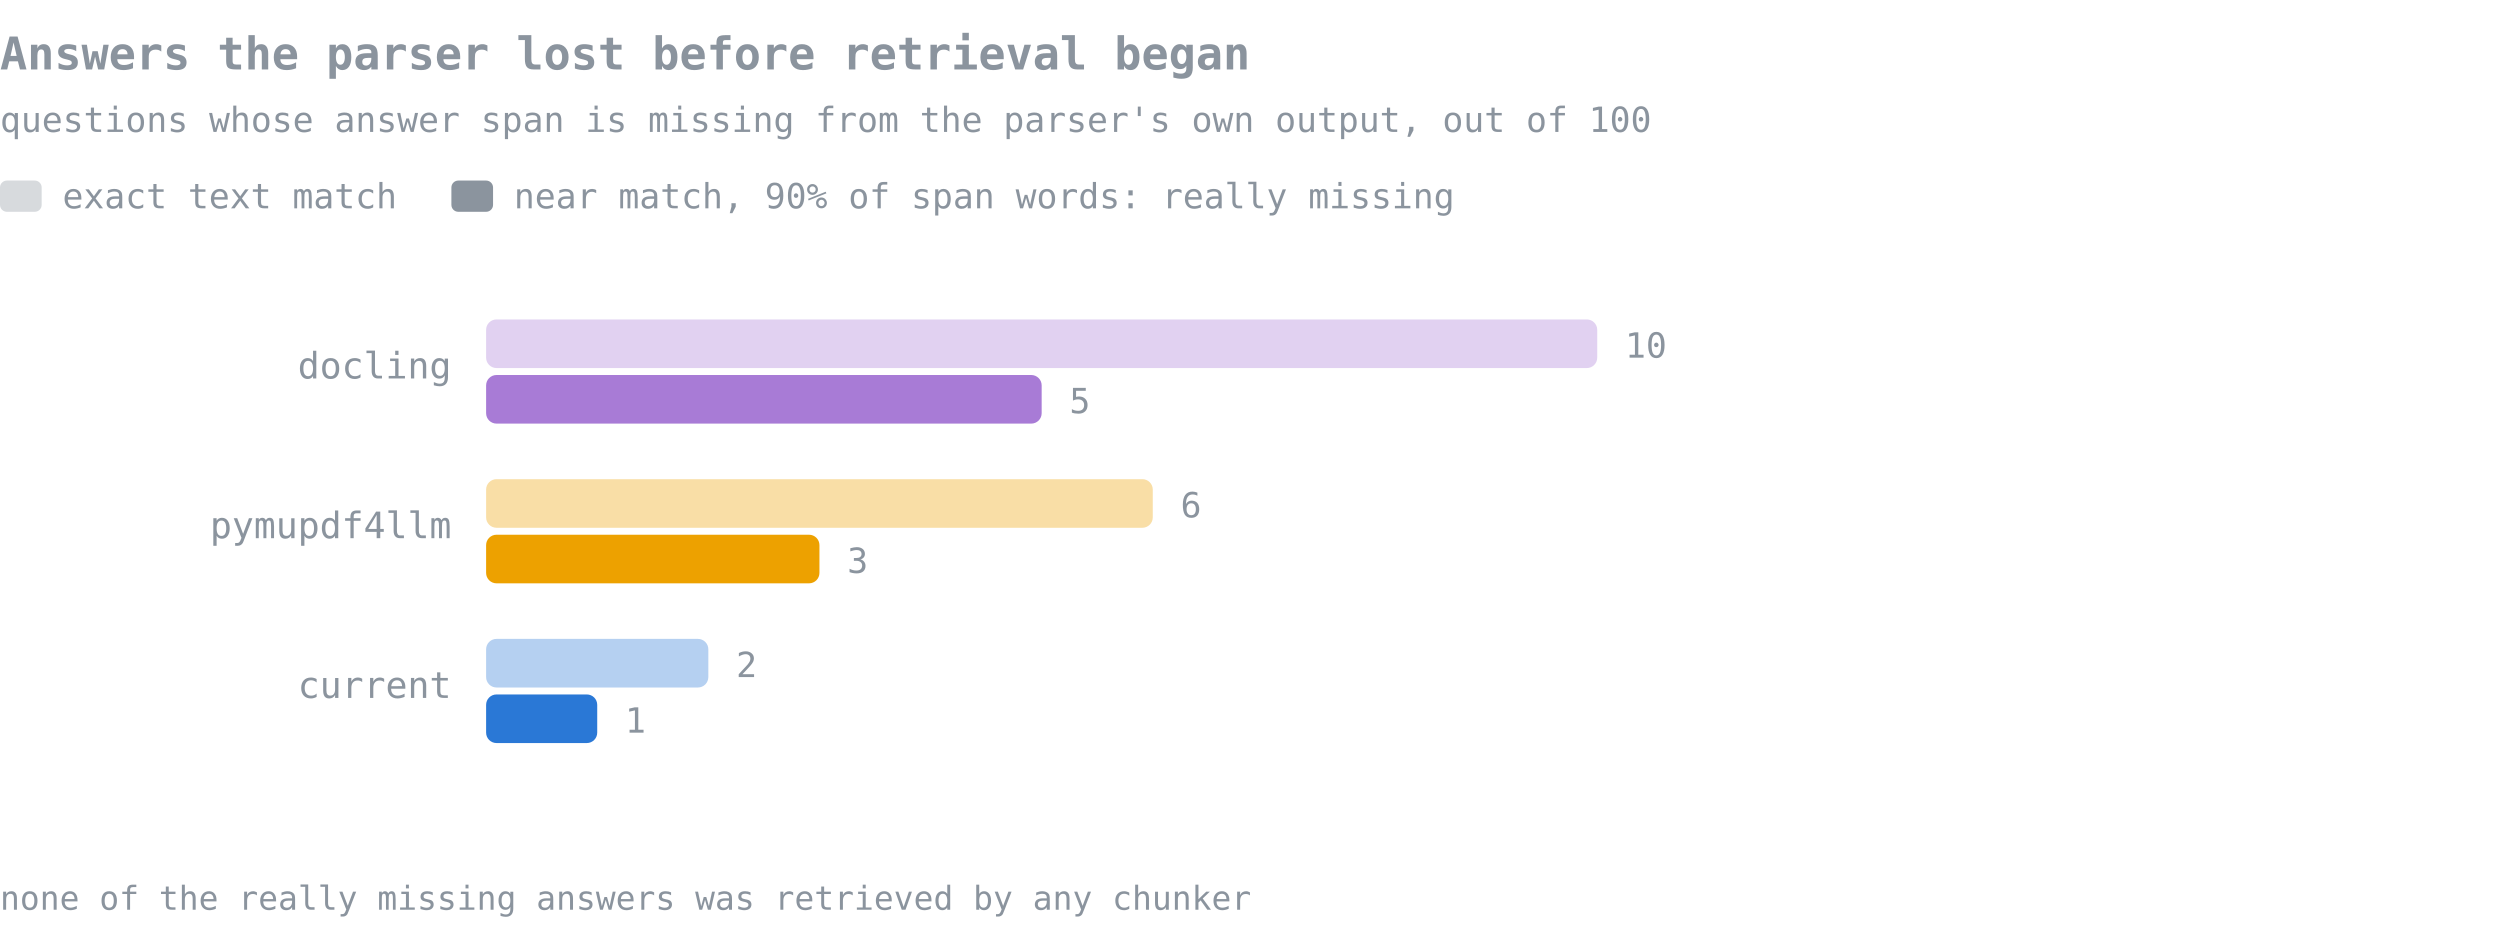
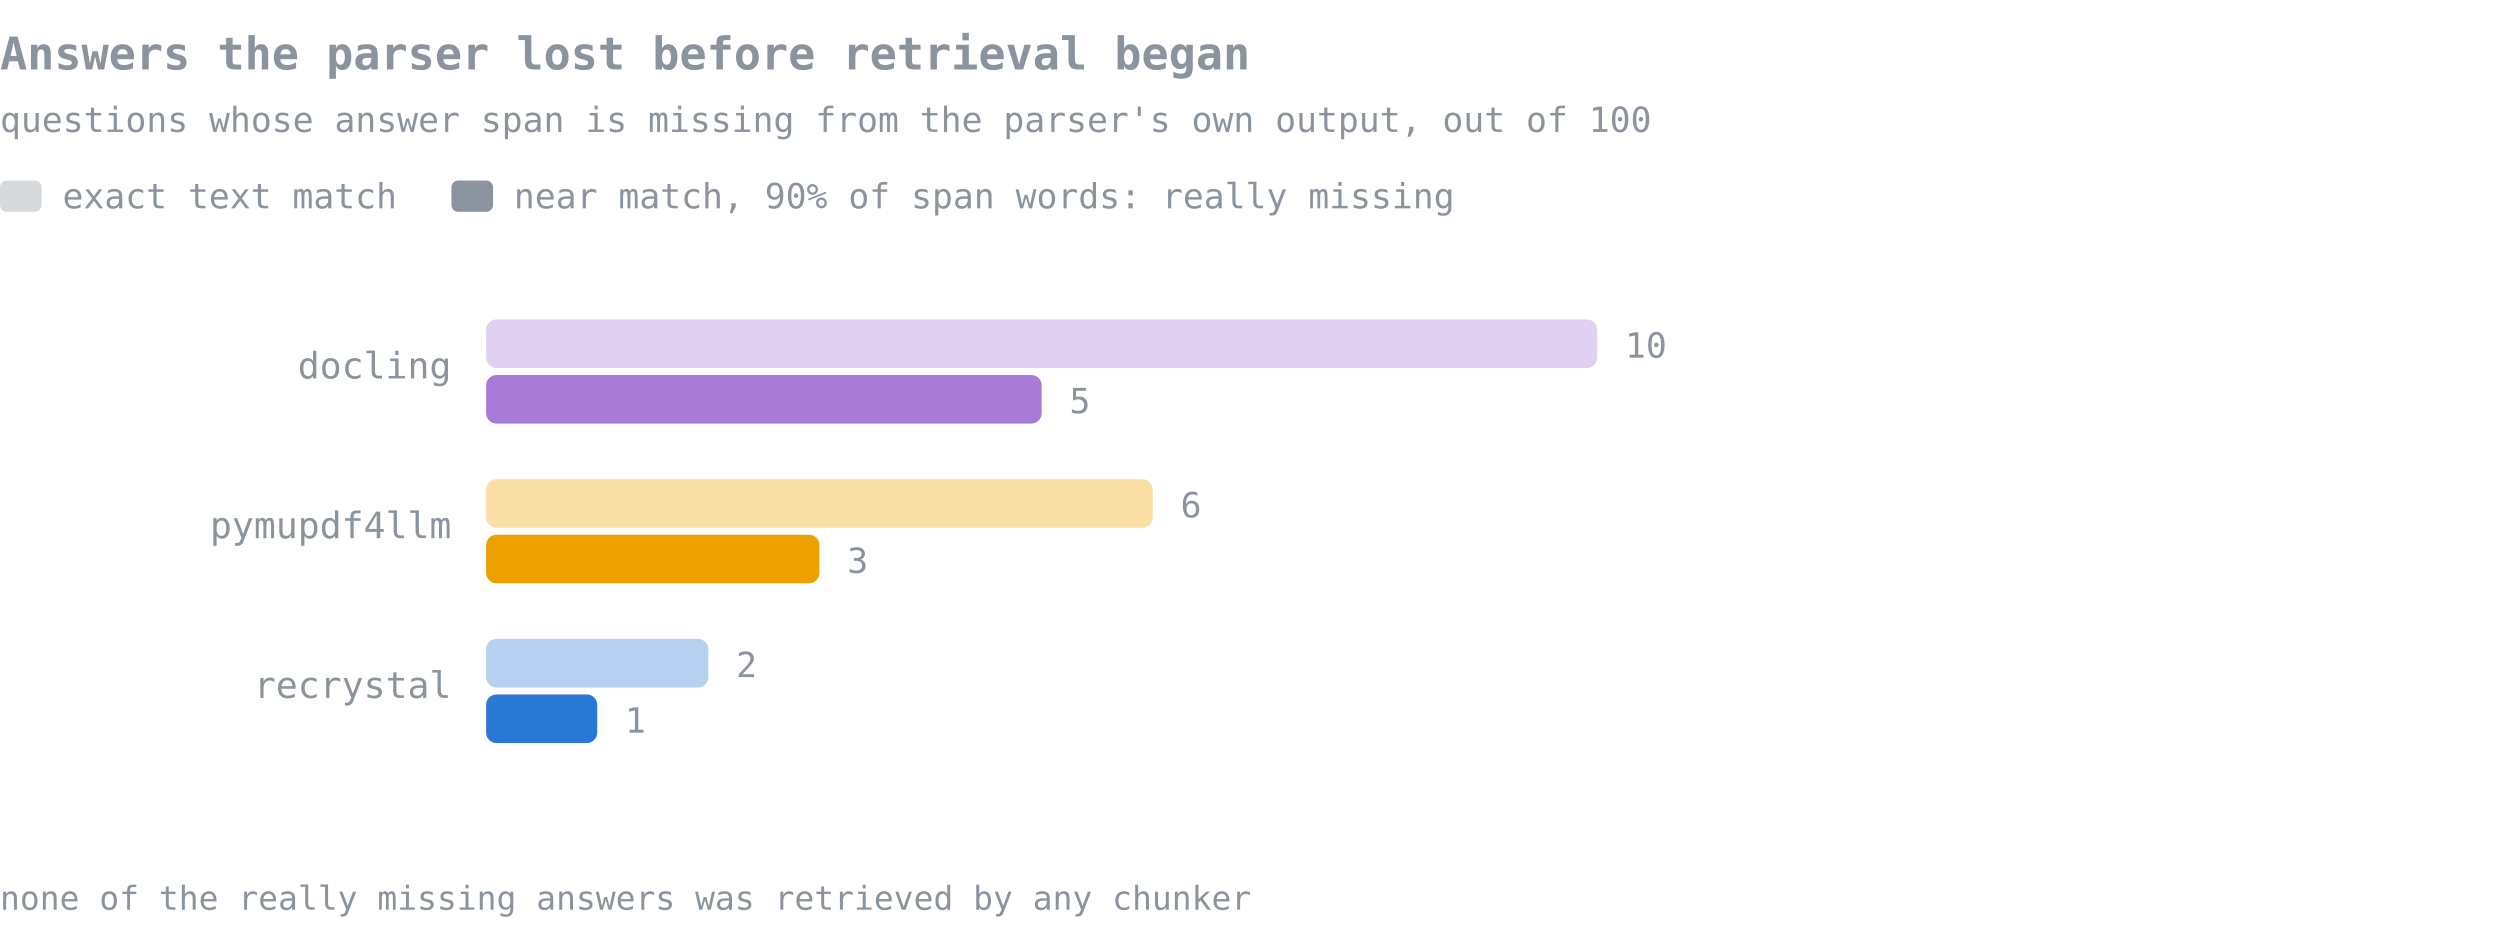
<svg xmlns="http://www.w3.org/2000/svg" viewBox="0 0 720 274" width="720" height="274" font-family="ui-monospace,Menlo,monospace">
  <text x="0.0" y="20.0" font-size="13" fill="#8b949e" text-anchor="start" font-weight="600">Answers the parser lost before retrieval began</text>
  <text x="0.0" y="38.0" font-size="10" fill="#8b949e" text-anchor="start" font-weight="normal">questions whose answer span is missing from the parser's own output, out of 100</text>
  <rect x="0" y="52" width="12" height="9" rx="2" fill="#8b949e" opacity="0.35" />
  <text x="18.0" y="60.0" font-size="10" fill="#8b949e" text-anchor="start" font-weight="normal">exact text match</text>
  <rect x="130" y="52" width="12" height="9" rx="2" fill="#8b949e" />
  <text x="148.0" y="60.0" font-size="10" fill="#8b949e" text-anchor="start" font-weight="normal">near match, 90% of span words: really missing</text>
  <text x="130.0" y="109.0" font-size="10.5" fill="#8b949e" text-anchor="end" font-weight="normal">docling</text>
  <rect x="140" y="92" width="320.0" height="14" rx="3" fill="#a87bd6" opacity="0.35" />
  <text x="468.0" y="103.0" font-size="10" fill="#8b949e" text-anchor="start" font-weight="normal">10</text>
  <rect x="140" y="108" width="160.0" height="14" rx="3" fill="#a87bd6" opacity="1.0" />
  <text x="308.0" y="119.0" font-size="10" fill="#8b949e" text-anchor="start" font-weight="normal">5</text>
  <text x="130.0" y="155.0" font-size="10.5" fill="#8b949e" text-anchor="end" font-weight="normal">pymupdf4llm</text>
  <rect x="140" y="138" width="192.0" height="14" rx="3" fill="#eda100" opacity="0.35" />
  <text x="340.0" y="149.0" font-size="10" fill="#8b949e" text-anchor="start" font-weight="normal">6</text>
  <rect x="140" y="154" width="96.0" height="14" rx="3" fill="#eda100" opacity="1.0" />
  <text x="244.0" y="165.0" font-size="10" fill="#8b949e" text-anchor="start" font-weight="normal">3</text>
-   <text x="130.0" y="201.0" font-size="10.5" fill="#8b949e" text-anchor="end" font-weight="normal">current</text>
+   <text x="130.0" y="201.0" font-size="10.5" fill="#8b949e" text-anchor="end" font-weight="normal">recrystal</text>
  <rect x="140" y="184" width="64.0" height="14" rx="3" fill="#2a78d6" opacity="0.35" />
  <text x="212.0" y="195.0" font-size="10" fill="#8b949e" text-anchor="start" font-weight="normal">2</text>
  <rect x="140" y="200" width="32.0" height="14" rx="3" fill="#2a78d6" opacity="1.0" />
  <text x="180.0" y="211.0" font-size="10" fill="#8b949e" text-anchor="start" font-weight="normal">1</text>
  <text x="0.0" y="262.0" font-size="9.5" fill="#8b949e" text-anchor="start" font-weight="normal">none of the really missing answers was retrieved by any chunker</text>
</svg>
